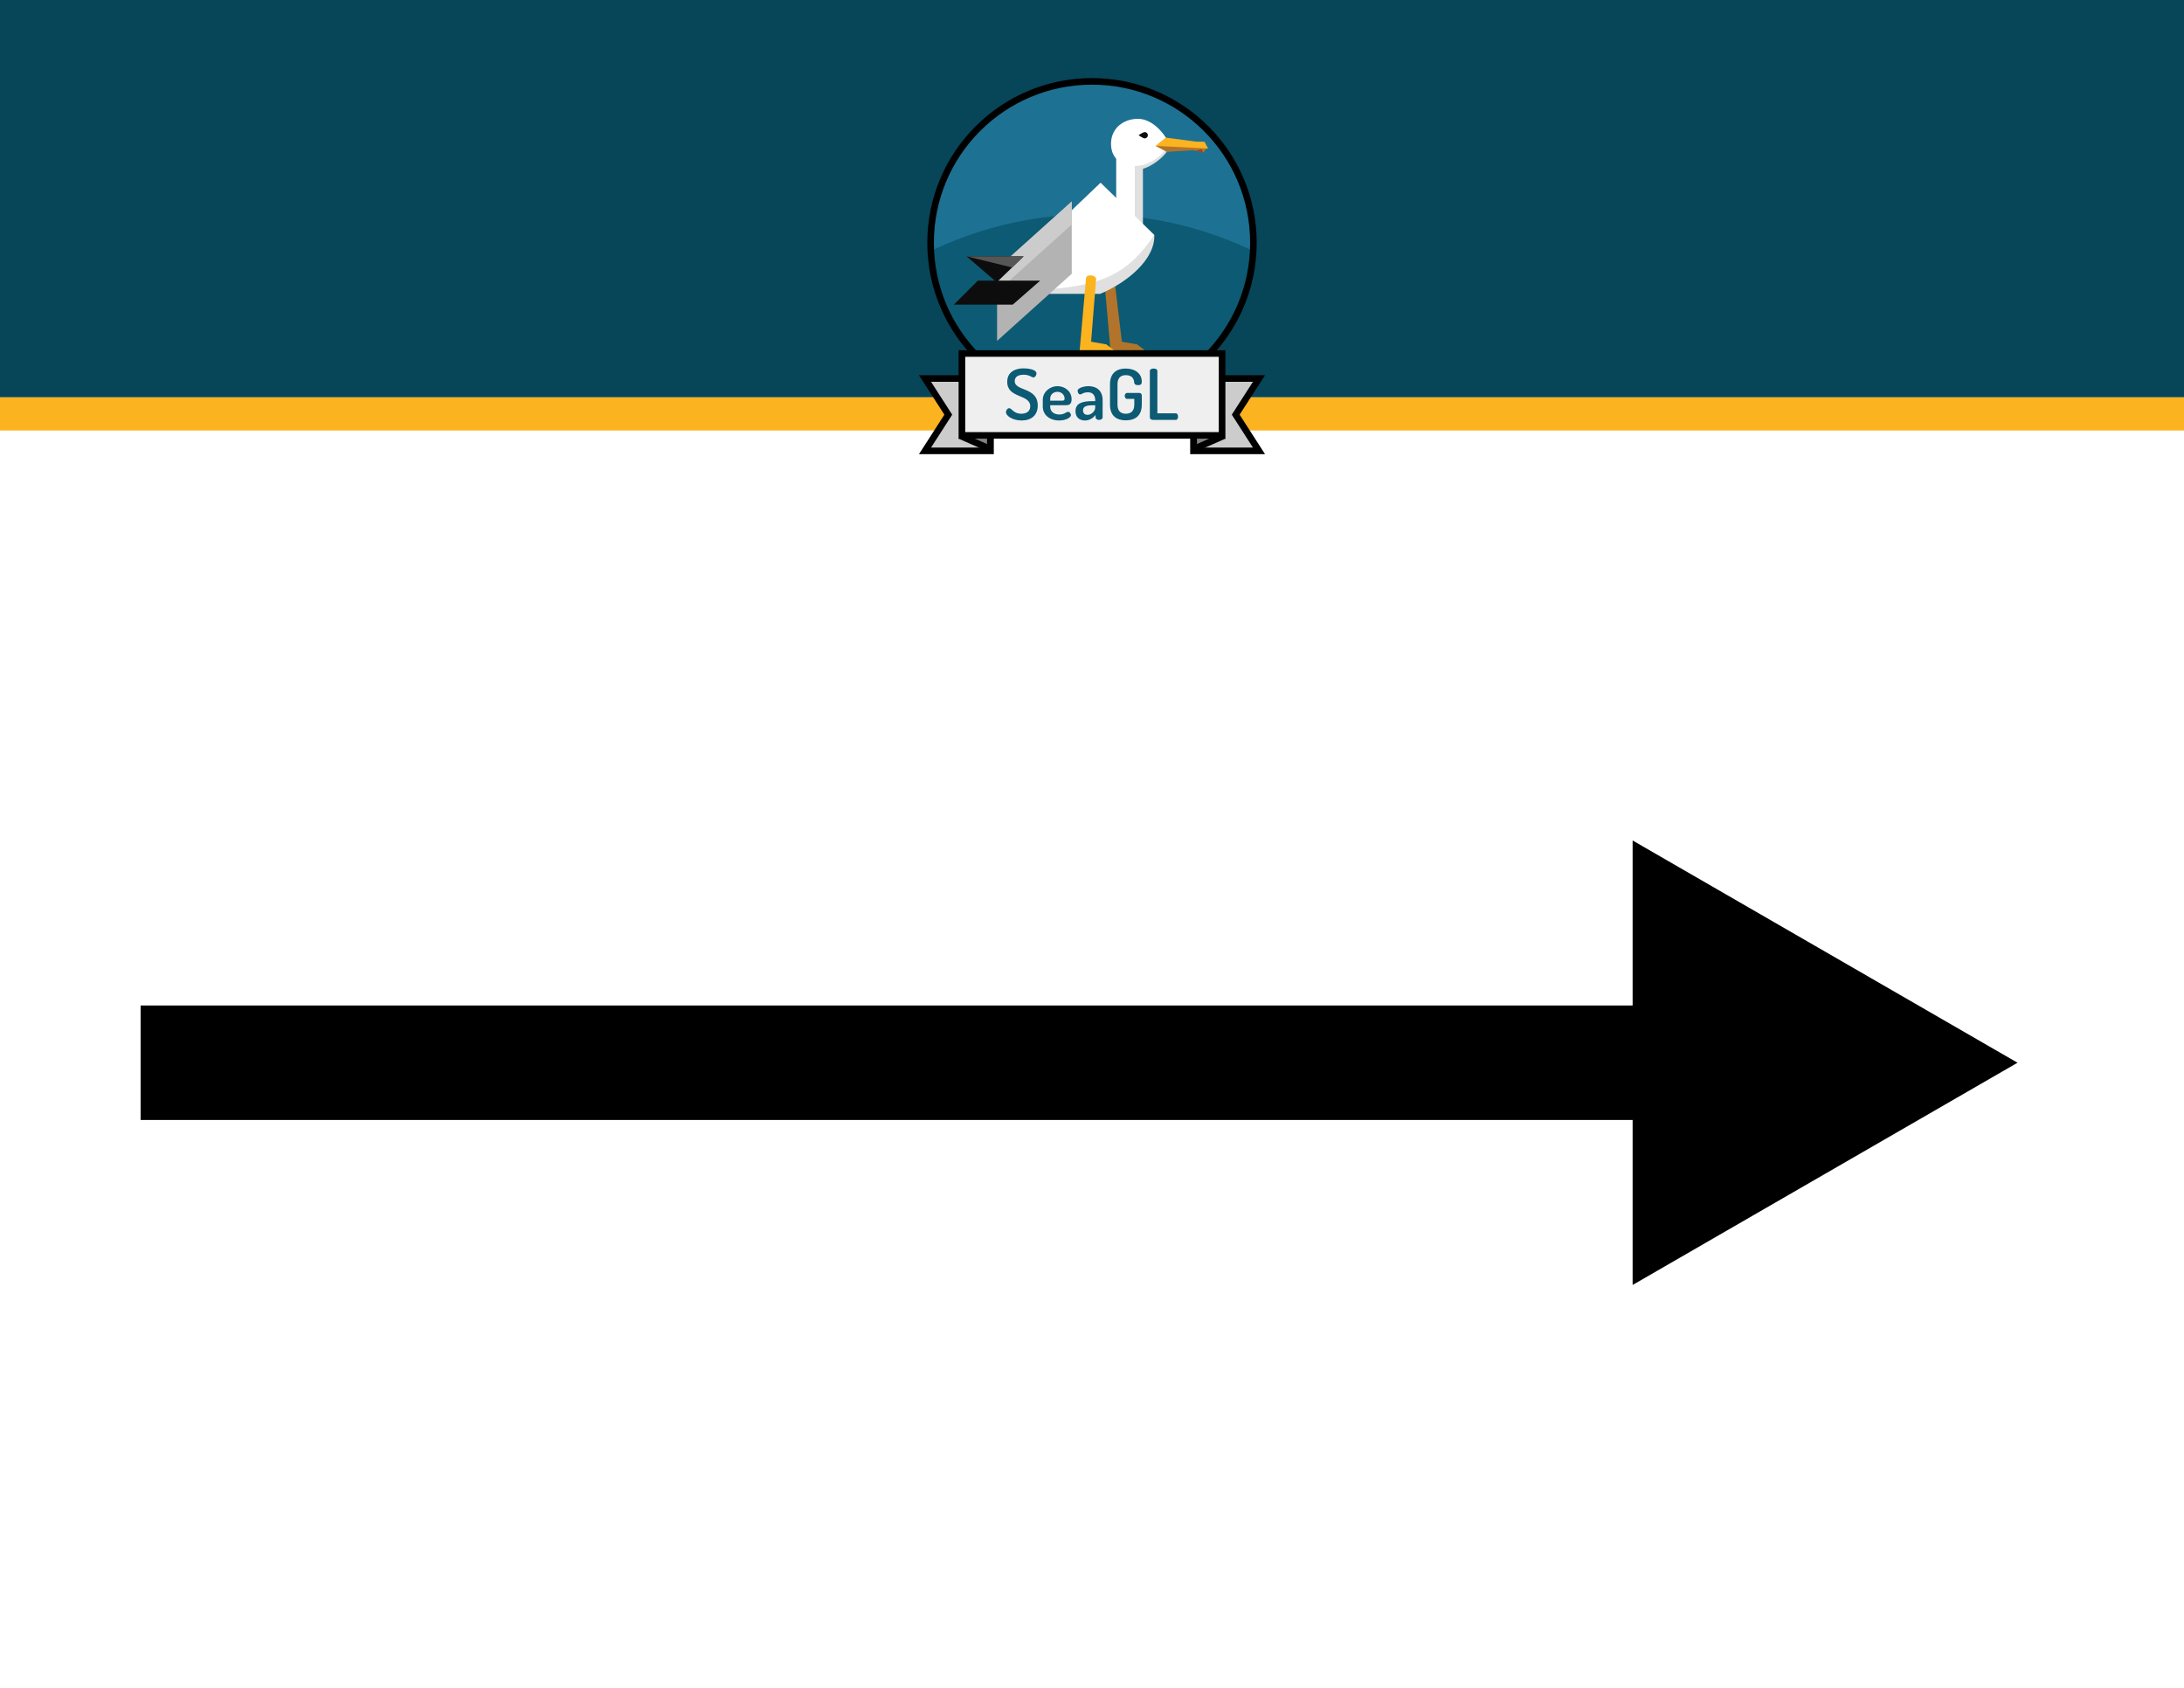
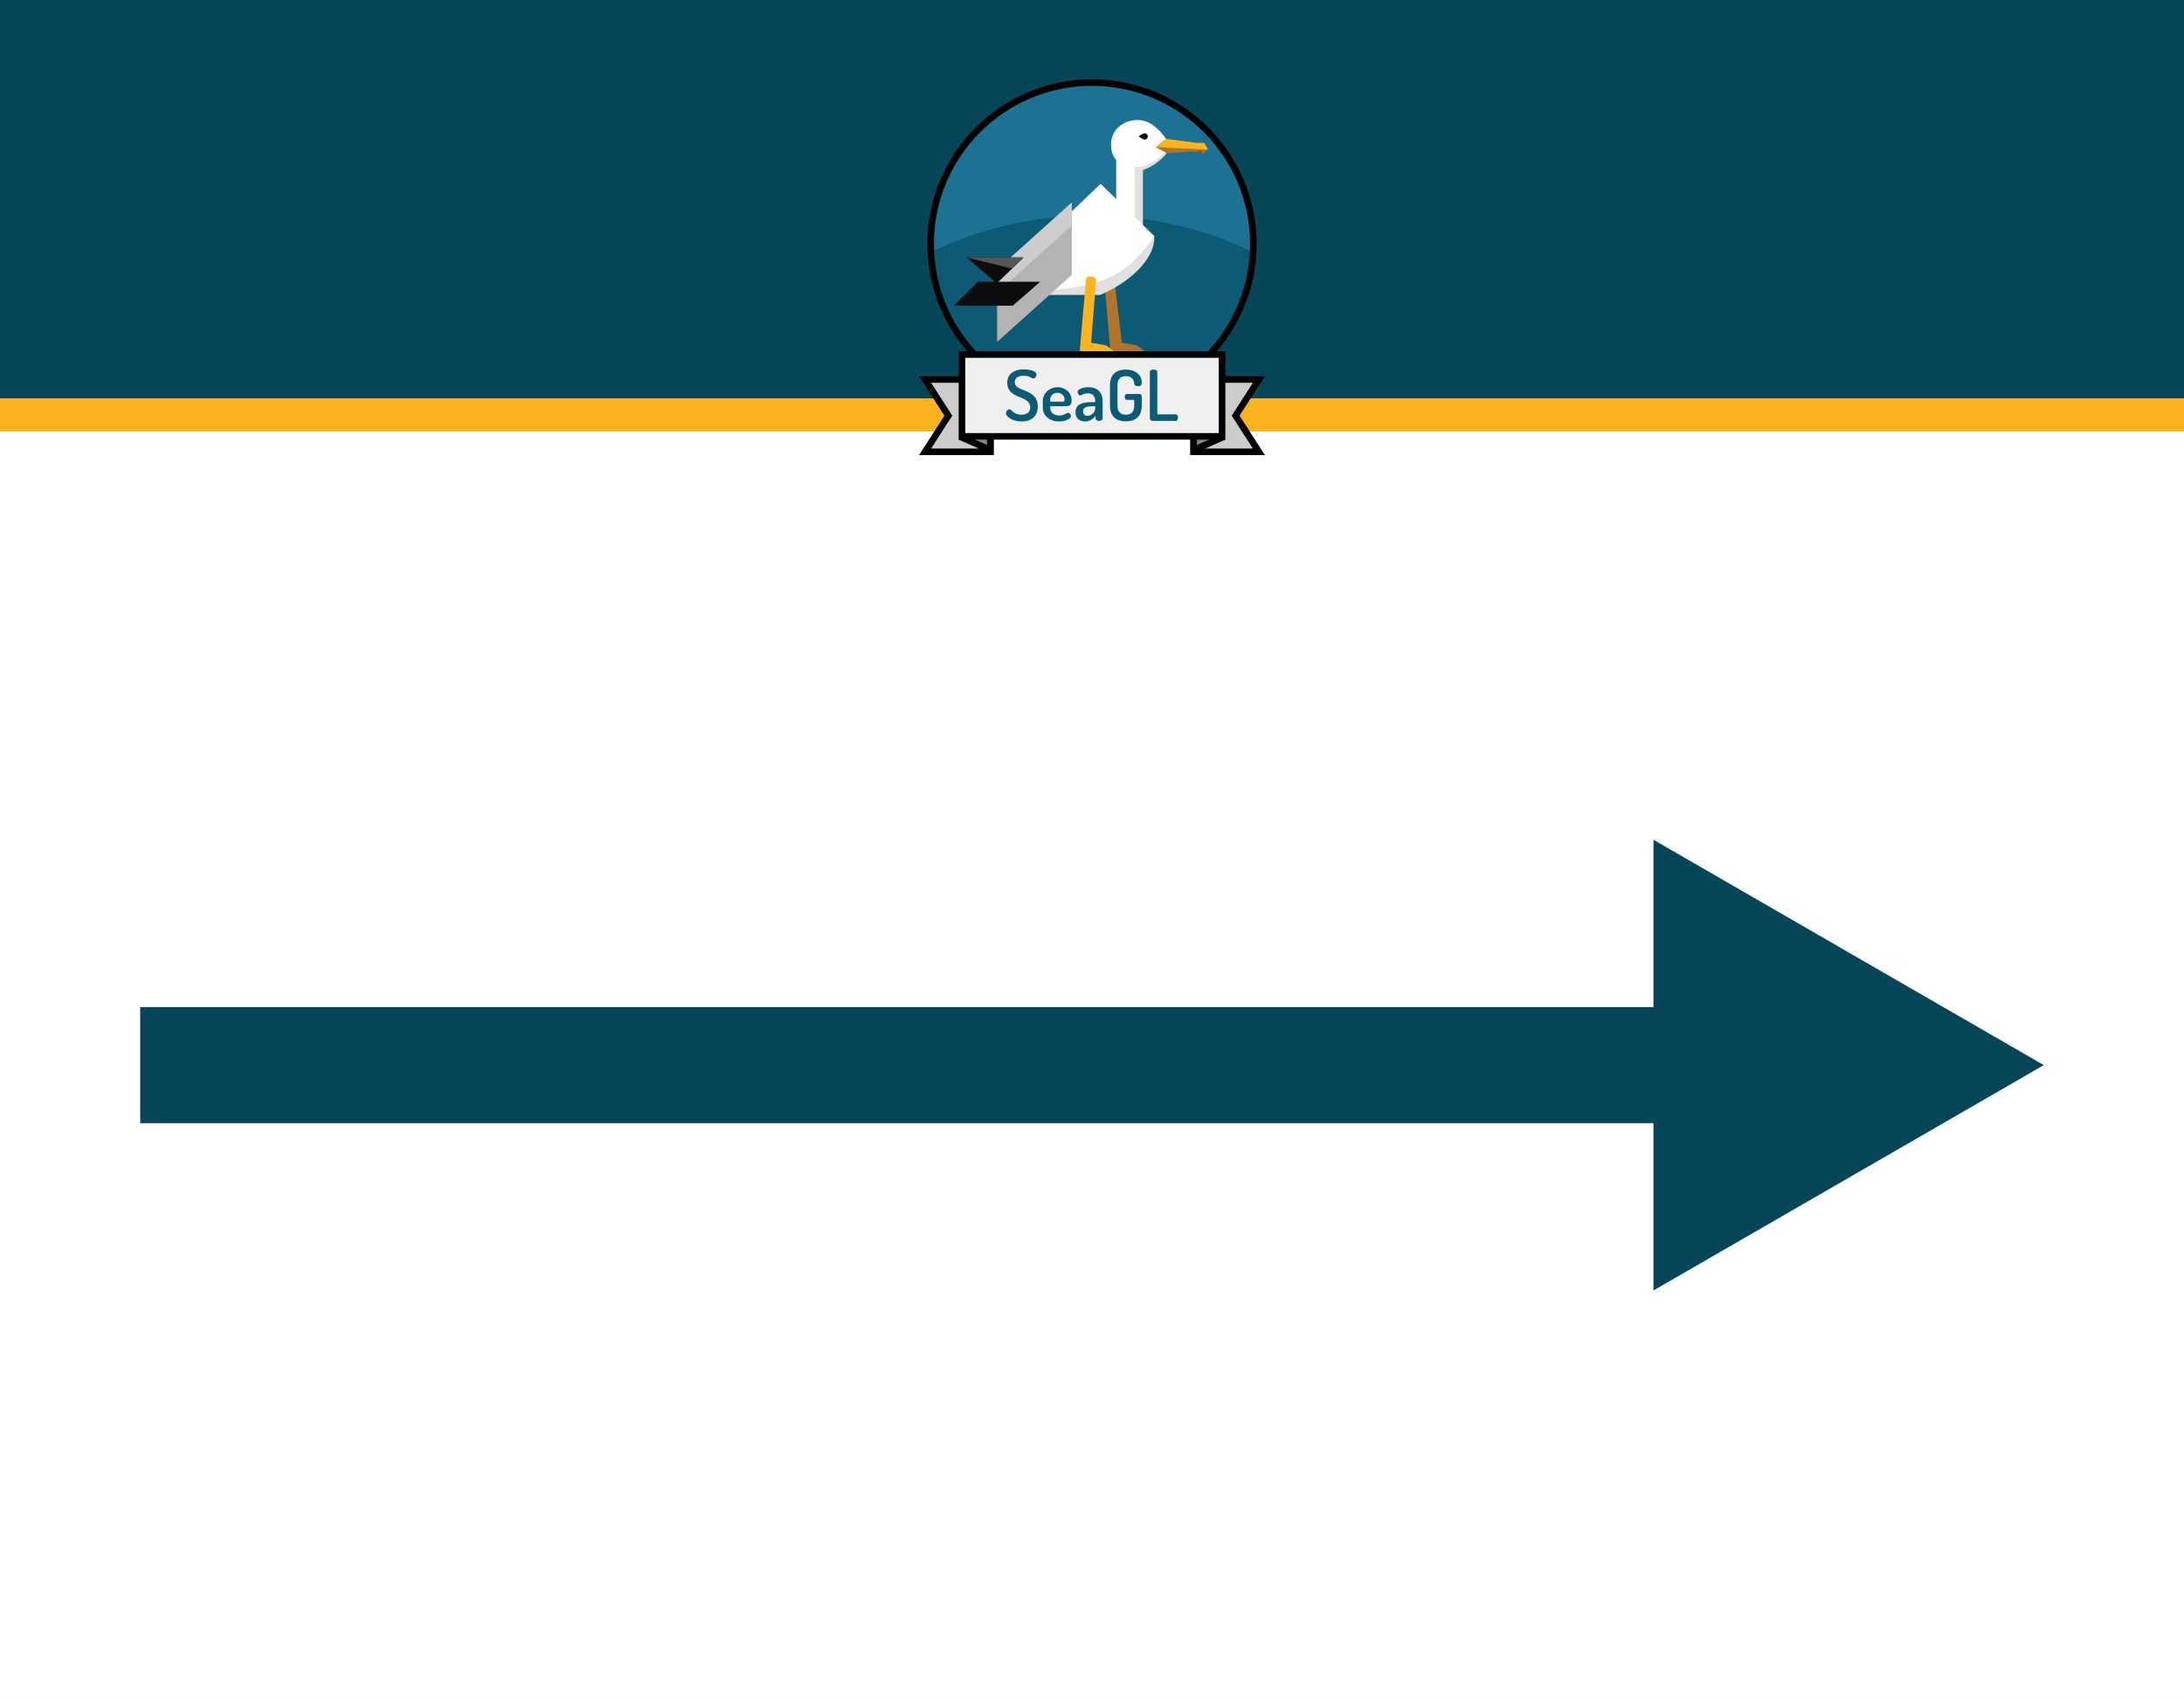
- <svg xmlns="http://www.w3.org/2000/svg" width="3300" height="2550" viewBox="0 0 873.125 674.688" version="1.1" id="svg5">
-   <defs id="defs2">
+ <svg xmlns="http://www.w3.org/2000/svg" width="11.25in" height="8.75in" viewBox="0 0 3375 2625" version="1.1" id="svg906">
+   <defs id="defs903">
    <clipPath id="c">
      <circle cx="92" cy="87.631" r="85.827" id="circle1421" />
    </clipPath>
  </defs>
-   <g id="layer3">
-     <rect style="fill:#ffffff;fill-opacity:1;stroke-width:0.565;stroke:none;stroke-miterlimit:4;stroke-dasharray:none" id="rect1222" width="876.598" height="505.49" x="0.001" y="172.064" />
-   </g>
-   <g id="layer1" style="display:inline">
-     <rect style="fill:#074558;fill-opacity:1;stroke:none;stroke-width:0.565;stroke-miterlimit:4;stroke-dasharray:none" id="rect846" width="874" height="159.447" x="0.001" y="-0.612" />
-     <rect style="fill:#fcb320;fill-opacity:1;stroke:none;stroke-width:0.565;stroke-miterlimit:4;stroke-dasharray:none" id="rect1146" width="874" height="13.229" x="0.001" y="158.835" />
-   </g>
-   <g id="layer2">
-     <g id="g1756" transform="translate(19.62171)">
-       <circle fill="#1d7193" cx="416.941" cy="97.054" r="64.527" id="circle1426" style="display:inline;stroke-width:0.265" />
-       <circle fill="#0c5a73" cx="92" cy="270.047" r="197.545" clip-path="url(#c)" id="circle1428" transform="matrix(0.7518309,0,0,0.7518309,347.7724,31.1698)" style="display:inline;stroke-width:0.352" />
-       <path fill="#000000" d="m 416.942,31.212 c -36.349,0 -65.843,29.494 -65.843,65.843 0,36.349 29.494,65.843 65.843,65.843 36.349,0 65.843,-29.494 65.843,-65.843 0,-36.349 -29.494,-65.843 -65.843,-65.843 z m 0,2.631 c 34.926,0 63.212,28.285 63.212,63.212 0,34.926 -28.285,63.212 -63.212,63.212 -34.926,0 -63.212,-28.285 -63.212,-63.212 0,-34.926 28.285,-63.211 63.212,-63.211 z" id="path1430" style="display:inline;stroke-width:0.265" />
-       <path fill="#ffffff" d="m 426.618,59.079 v 36.241 h 9.09 v -36.241 z" id="path1432" style="display:inline;stroke-width:0.265" />
-       <path fill="#e0e0e0" d="m 434.047,59.83 v 34.737 h 3.253 v -34.738 z" id="path1434" style="display:inline;stroke-width:0.265" />
-       <path fill="#b1742a" d="m 428.884,136.581 -3.022,-25.314 c 0,0 -0.515,-1.191 -2.301,-1.191 -1.786,0 -1.759,1.191 -1.759,1.191 l 2.519,28.73 h 13.713 l -3.09,-2.339 z" id="path1436" style="display:inline;stroke-width:0.265" />
-       <path fill="#ffffff" d="m 373.871,117.454 11.934,-0.469 32.669,-0.411 15.41,-10.046 6.998,-9.881 0.962,-2.738 -21.474,-20.878 z" id="path1438" style="display:inline;stroke-width:0.265" />
-       <path fill="#e0e0e0" d="m 374.204,117.454 h 46.054 c 10.711,-4.522 21.998,-13.721 21.586,-23.546 -5.215,7.684 -10.375,12.905 -17.603,16.358 -15.204,7.264 -37.048,4.882 -50.037,7.188 z" id="path1440" style="display:inline;stroke-width:0.265" />
-       <path fill="#fcb320" d="m 416.583,136.581 2.015,-25.314 c 0,0 -0.514,-1.191 -2.301,-1.191 -1.786,0 -1.758,1.191 -1.758,1.191 l -2.519,28.73 h 13.713 l -3.09,-2.339 z" id="path1442" style="display:inline;stroke-width:0.265" />
-       <path fill="#b3b3b3" d="m 378.988,107.372 29.854,-26.837 v 28.903 l -29.854,26.838 z" id="path1444" style="display:inline;stroke-width:0.265" />
-       <path fill="#cccccc" d="m 378.988,107.372 29.854,-26.837 v 9.229 L 378.99,116.603 Z" id="path1446" style="display:inline;stroke-width:0.265" />
-       <path fill="#0d0d0d" d="m 366.812,102.469 12.043,10.368 10.762,-10.368 z" id="path1448" style="display:inline;stroke-width:0.265" />
-       <path fill="#565656" d="m 366.812,102.469 18.181,4.454 4.624,-4.454 z" id="path1450" style="display:inline;stroke-width:0.265" />
-       <path fill="#0d0d0d" d="m 371.311,112.182 h 24.913 l -10.959,9.589 h -23.545 z" id="path1452" style="display:inline;stroke-width:0.265" />
-       <path fill="#e0e0e0" d="m 448.046,57.637 c 0,4.019 -8.433,10.223 -12.899,10.223 l 0.117,-2.601 c -3.684,0.453 -6.557,-4.925 -6.557,-10.175 0,-3.174 3.753,-7.139 6.631,-7.139 6.026,0.901 12.707,8.434 12.707,9.693 z" id="path1454" style="display:inline;stroke-width:0.265" />
-       <path fill="#ffffff" d="m 447.747,57.559 c -1.825,4.346 -8.159,8.752 -13.029,8.752 -5.962,0 -10.064,-2.716 -10.171,-8.675 -0.109,-6.142 4.735,-10.141 10.79,-10.141 6.064,0 11.134,6.552 12.41,10.065 z" id="path1456" style="display:inline;stroke-width:0.265" />
-       <path fill="#0d0d0d" d="m 439.278,54.056 c 0,0.695 -0.562,1.258 -1.259,1.258 -0.693,0 -2.462,-1.258 -2.462,-1.258 0,0 1.768,-1.254 2.462,-1.254 a 1.256,1.256 0 0 1 1.259,1.254 z" id="path1458" style="display:inline;stroke-width:0.265" />
-       <path fill="#b1742a" d="m 442.333,58.318 4.484,2.393 10.5,-0.66 4.128,0.882 1.53,-1.771 -17.39,-1.827 z" id="path1460" style="display:inline;stroke-width:0.265" />
-       <path fill="#fcb320" d="m 446.449,55.005 -4.116,3.313 21.036,1.069 -1.46,-2.72 -3.353,-0.039 z" id="path1462" style="display:inline;stroke-width:0.265" />
-       <path fill="#96412a" d="m 460.813,59.659 -2.374,0.632 2.812,0.601 z" id="path1464" style="display:inline;stroke-width:0.265" />
-       <path fill="#cccccc" d="m 350.184,151.297 h 26.106 v 28.921 h -26.106 l 9.304,-14.461 z m 133.513,0 h -26.106 v 28.921 h 26.106 l -9.304,-14.461 z" id="path1466" style="display:inline;stroke-width:0.265" />
-       <path fill="#000000" d="m 347.772,149.983 10.15,15.773 -10.15,15.779 h 29.832 v -31.553 z m 4.824,2.631 h 22.375 v 26.29 h -22.374 l 8.456,-13.148 z m 133.512,-2.631 -10.15,15.773 10.15,15.779 h -29.832 v -31.553 z m -4.824,2.631 h -22.375 v 26.29 H 481.284 l -8.456,-13.148 z" id="path1468" style="display:inline;stroke-width:0.265" />
-       <path fill="#828282" d="m 364.132,174.139 12.158,5.368 V 164.502 m 93.46,9.636 -12.159,5.368 V 164.502" id="path1470" style="display:inline;stroke-width:0.265" />
-       <path fill="#000000" d="m 374.972,164.502 v 12.986 l -10.31,-4.552 -1.06,2.41 14.002,6.18 v -17.024 z m 83.937,0 v 12.986 l 10.31,-4.552 1.06,2.41 -14.002,6.18 v -17.024 z" id="path1472" style="display:inline;stroke-width:0.265" />
-       <path fill="#efefef" d="m 364.933,141.308 h 104.016 v 32.729 H 364.933 Z" id="path1474" style="display:inline;stroke-width:0.265" />
-       <path fill="#000000" d="m 363.61,139.999 v 35.349 h 106.658 v -35.349 z m 2.645,2.62 h 101.373 v 30.109 H 366.255 Z" id="path1476" style="display:inline;stroke-width:0.265" />
-       <path fill="#0c5a73" d="m 388.683,165.384 c -3.143,0 -3.822,-2.219 -4.842,-2.219 -0.708,0 -1.302,0.927 -1.302,1.601 0,1.404 2.576,3.316 6.257,3.316 3.737,0 6.455,-1.967 6.455,-5.985 0,-7.473 -9.202,-5.591 -9.202,-9.749 0,-1.771 1.474,-2.557 3.54,-2.557 2.407,0 3.143,1.068 3.908,1.068 0.85,0 1.246,-1.04 1.246,-1.601 0,-1.545 -3.313,-2.022 -5.154,-2.022 -3.03,0 -6.541,1.236 -6.541,5.394 0,6.743 9.202,4.804 9.202,9.778 0,2.022 -1.528,2.978 -3.567,2.978 z m 14.469,-11.014 c -3.256,0 -5.89,2.501 -5.89,5.451 v 2.669 c 0,3.343 2.719,5.591 6.569,5.591 2.86,0 4.7,-1.293 4.7,-2.135 0,-0.506 -0.453,-1.321 -1.161,-1.321 -0.765,0 -1.444,1.068 -3.455,1.068 -2.18,0 -3.68,-1.18 -3.68,-3.062 v -0.647 h 5.974 c 1.274,0 2.577,-0.084 2.577,-2.416 0,-3.063 -2.605,-5.198 -5.634,-5.198 z m -2.917,5.788 v -0.898 c 0,-1.546 1.331,-2.641 2.889,-2.641 1.614,0 2.86,1.208 2.86,2.697 0,0.674 -0.227,0.843 -1.048,0.843 z m 15.234,-5.788 c -1.925,0 -4.276,0.787 -4.276,1.798 0,0.674 0.368,1.489 1.076,1.489 0.566,0 1.076,-0.842 3.143,-0.842 2.068,0 2.804,1.601 2.804,3.034 v 0.506 h -1.246 c -3.936,0 -6.626,0.843 -6.626,4.018 0,2.528 1.699,3.709 3.766,3.709 1.925,0 3.285,-1.04 4.276,-2.192 v 0.983 c 0,0.534 0.594,0.983 1.359,0.983 0.822,0 1.444,-0.45 1.444,-0.983 v -7.052 c 0,-2.81 -1.557,-5.451 -5.719,-5.451 z m 2.746,8.654 c 0,1.349 -1.614,2.81 -3.03,2.81 -1.047,0 -1.84,-0.562 -1.84,-1.826 0,-1.798 2.01,-2.022 4.162,-2.022 h 0.708 z m 15.629,-10.058 c 0.029,0.73 0.708,0.983 1.501,0.983 0.991,0 1.501,-0.281 1.501,-1.433 0,-3.175 -2.661,-5.198 -6.455,-5.198 -3.455,0 -6.258,1.714 -6.258,6.266 v 8.175 c 0,4.552 2.746,6.266 6.342,6.266 3.567,0 6.37,-1.714 6.37,-6.266 v -3.68 c 0,-0.534 -0.368,-1.011 -0.991,-1.011 h -4.87 c -0.623,0 -0.962,0.618 -0.962,1.18 0,0.617 0.34,1.207 0.962,1.207 h 2.86 v 2.304 c 0,2.473 -1.274,3.625 -3.369,3.625 -2.124,0 -3.341,-1.152 -3.341,-3.624 v -8.176 c 0,-2.473 1.217,-3.624 3.341,-3.624 2.463,0 3.199,1.376 3.369,3.006 z m 16.592,14.891 c 0.594,0 0.906,-0.674 0.906,-1.321 0,-0.674 -0.311,-1.32 -0.906,-1.32 h -7.362 v -16.942 c 0,-0.674 -0.736,-0.955 -1.501,-0.955 -0.736,0 -1.501,0.28 -1.501,0.955 v 18.6 c 0,0.647 0.68,0.983 1.331,0.983 z" id="path1478" style="display:inline;stroke-width:0.265" />
+   <g id="layer1">
+     <rect style="fill:#ffffff;fill-opacity:1;stroke:none;stroke-width:33.893;stroke-miterlimit:4;stroke-dasharray:none" id="rect1222" width="3376.363" height="1958.68" x="-0.228" y="666.762" />
+     <g id="g1858" transform="matrix(3.863114,0,0,3.863847,-0.230988,1.934106)" style="display:inline;stroke-width:15.53">
+       <rect style="fill:#074558;fill-opacity:1;stroke:none;stroke-width:8.775;stroke-miterlimit:4;stroke-dasharray:none" id="rect846" width="874" height="159.447" x="0.001" y="-0.612" />
+       <rect style="fill:#fcb320;fill-opacity:1;stroke:none;stroke-width:8.774;stroke-miterlimit:4;stroke-dasharray:none" id="rect1146" width="874" height="13.229" x="0.001" y="158.835" />
    </g>
-     <g id="g1198" style="stroke:none" transform="translate(0,18.35614)">
-       <g id="g1736">
-         <path style="fill:#000000;fill-opacity:1;stroke:none;stroke-width:2.135" id="path920" d="m 1012.116,1538.846 -1e-4,-335.762 0,-335.762 290.779,167.881 290.779,167.881 -290.779,167.881 z" transform="matrix(0.2645833,0,0,0.2645833,384.9053,88.13687)" />
-         <rect style="fill:#000000;fill-opacity:1;stroke:none;stroke-width:0.565" id="rect1024" width="596.952" height="45.758" x="56.21" y="383.574" />
+     <g id="g1756" transform="matrix(3.863851,0,0,3.863851,76.50308,1.934109)" style="stroke-width:15.528">
+       <circle fill="#1d7193" cx="416.941" cy="97.054" r="64.527" id="circle1426" style="display:inline;stroke-width:4.109" />
+       <circle fill="#0c5a73" cx="92" cy="270.047" r="197.545" clip-path="url(#c)" id="circle1428" transform="matrix(0.7518309,0,0,0.7518309,347.7724,31.1698)" style="display:inline;stroke-width:5.465" />
+       <path fill="#000000" d="m 416.942,31.212 c -36.349,0 -65.843,29.494 -65.843,65.843 0,36.349 29.494,65.843 65.843,65.843 36.349,0 65.843,-29.494 65.843,-65.843 0,-36.349 -29.494,-65.843 -65.843,-65.843 z m 0,2.631 c 34.926,0 63.212,28.285 63.212,63.212 0,34.926 -28.285,63.212 -63.212,63.212 -34.926,0 -63.212,-28.285 -63.212,-63.212 0,-34.926 28.285,-63.211 63.212,-63.211 z" id="path1430" style="display:inline;stroke-width:4.109" />
+       <path fill="#ffffff" d="m 426.618,59.079 v 36.241 h 9.09 v -36.241 z" id="path1432" style="display:inline;stroke-width:4.109" />
+       <path fill="#e0e0e0" d="m 434.047,59.83 v 34.737 h 3.253 v -34.738 z" id="path1434" style="display:inline;stroke-width:4.109" />
+       <path fill="#b1742a" d="m 428.884,136.581 -3.022,-25.314 c 0,0 -0.515,-1.191 -2.301,-1.191 -1.786,0 -1.759,1.191 -1.759,1.191 l 2.519,28.73 h 13.713 l -3.09,-2.339 z" id="path1436" style="display:inline;stroke-width:4.109" />
+       <path fill="#ffffff" d="m 373.871,117.454 11.934,-0.469 32.669,-0.411 15.41,-10.046 6.998,-9.881 0.962,-2.738 -21.474,-20.878 z" id="path1438" style="display:inline;stroke-width:4.109" />
+       <path fill="#e0e0e0" d="m 374.204,117.454 h 46.054 c 10.711,-4.522 21.998,-13.721 21.586,-23.546 -5.215,7.684 -10.375,12.905 -17.603,16.358 -15.204,7.264 -37.048,4.882 -50.037,7.188 z" id="path1440" style="display:inline;stroke-width:4.109" />
+       <path fill="#fcb320" d="m 416.583,136.581 2.015,-25.314 c 0,0 -0.514,-1.191 -2.301,-1.191 -1.786,0 -1.758,1.191 -1.758,1.191 l -2.519,28.73 h 13.713 l -3.09,-2.339 z" id="path1442" style="display:inline;stroke-width:4.109" />
+       <path fill="#b3b3b3" d="m 378.988,107.372 29.854,-26.837 v 28.903 l -29.854,26.838 z" id="path1444" style="display:inline;stroke-width:4.109" />
+       <path fill="#cccccc" d="m 378.988,107.372 29.854,-26.837 v 9.229 L 378.99,116.603 Z" id="path1446" style="display:inline;stroke-width:4.109" />
+       <path fill="#0d0d0d" d="m 366.812,102.469 12.043,10.368 10.762,-10.368 z" id="path1448" style="display:inline;stroke-width:4.109" />
+       <path fill="#565656" d="m 366.812,102.469 18.181,4.454 4.624,-4.454 z" id="path1450" style="display:inline;stroke-width:4.109" />
+       <path fill="#0d0d0d" d="m 371.311,112.182 h 24.913 l -10.959,9.589 h -23.545 z" id="path1452" style="display:inline;stroke-width:4.109" />
+       <path fill="#e0e0e0" d="m 448.046,57.637 c 0,4.019 -8.433,10.223 -12.899,10.223 l 0.117,-2.601 c -3.684,0.453 -6.557,-4.925 -6.557,-10.175 0,-3.174 3.753,-7.139 6.631,-7.139 6.026,0.901 12.707,8.434 12.707,9.693 z" id="path1454" style="display:inline;stroke-width:4.109" />
+       <path fill="#ffffff" d="m 447.747,57.559 c -1.825,4.346 -8.159,8.752 -13.029,8.752 -5.962,0 -10.064,-2.716 -10.171,-8.675 -0.109,-6.142 4.735,-10.141 10.79,-10.141 6.064,0 11.134,6.552 12.41,10.065 z" id="path1456" style="display:inline;stroke-width:4.109" />
+       <path fill="#0d0d0d" d="m 439.278,54.056 c 0,0.695 -0.562,1.258 -1.259,1.258 -0.693,0 -2.462,-1.258 -2.462,-1.258 0,0 1.768,-1.254 2.462,-1.254 a 1.256,1.256 0 0 1 1.259,1.254 z" id="path1458" style="display:inline;stroke-width:4.109" />
+       <path fill="#b1742a" d="m 442.333,58.318 4.484,2.393 10.5,-0.66 4.128,0.882 1.53,-1.771 -17.39,-1.827 z" id="path1460" style="display:inline;stroke-width:4.109" />
+       <path fill="#fcb320" d="m 446.449,55.005 -4.116,3.313 21.036,1.069 -1.46,-2.72 -3.353,-0.039 z" id="path1462" style="display:inline;stroke-width:4.109" />
+       <path fill="#96412a" d="m 460.813,59.659 -2.374,0.632 2.812,0.601 z" id="path1464" style="display:inline;stroke-width:4.109" />
+       <path fill="#cccccc" d="m 350.184,151.297 h 26.106 v 28.921 h -26.106 l 9.304,-14.461 z m 133.513,0 h -26.106 v 28.921 h 26.106 l -9.304,-14.461 z" id="path1466" style="display:inline;stroke-width:4.109" />
+       <path fill="#000000" d="m 347.772,149.983 10.15,15.773 -10.15,15.779 h 29.832 v -31.553 z m 4.824,2.631 h 22.375 v 26.29 h -22.374 l 8.456,-13.148 z m 133.512,-2.631 -10.15,15.773 10.15,15.779 h -29.832 v -31.553 z m -4.824,2.631 h -22.375 v 26.29 H 481.284 l -8.456,-13.148 z" id="path1468" style="display:inline;stroke-width:4.109" />
+       <path fill="#828282" d="m 364.132,174.139 12.158,5.368 V 164.502 m 93.46,9.636 -12.159,5.368 V 164.502" id="path1470" style="display:inline;stroke-width:4.109" />
+       <path fill="#000000" d="m 374.972,164.502 v 12.986 l -10.31,-4.552 -1.06,2.41 14.002,6.18 v -17.024 z m 83.937,0 v 12.986 l 10.31,-4.552 1.06,2.41 -14.002,6.18 v -17.024 z" id="path1472" style="display:inline;stroke-width:4.109" />
+       <path fill="#efefef" d="m 364.933,141.308 h 104.016 v 32.729 H 364.933 Z" id="path1474" style="display:inline;stroke-width:4.109" />
+       <path fill="#000000" d="m 363.61,139.999 v 35.349 h 106.658 v -35.349 z m 2.645,2.62 h 101.373 v 30.109 H 366.255 Z" id="path1476" style="display:inline;stroke-width:4.109" />
+       <path fill="#0c5a73" d="m 388.683,165.384 c -3.143,0 -3.822,-2.219 -4.842,-2.219 -0.708,0 -1.302,0.927 -1.302,1.601 0,1.404 2.576,3.316 6.257,3.316 3.737,0 6.455,-1.967 6.455,-5.985 0,-7.473 -9.202,-5.591 -9.202,-9.749 0,-1.771 1.474,-2.557 3.54,-2.557 2.407,0 3.143,1.068 3.908,1.068 0.85,0 1.246,-1.04 1.246,-1.601 0,-1.545 -3.313,-2.022 -5.154,-2.022 -3.03,0 -6.541,1.236 -6.541,5.394 0,6.743 9.202,4.804 9.202,9.778 0,2.022 -1.528,2.978 -3.567,2.978 z m 14.469,-11.014 c -3.256,0 -5.89,2.501 -5.89,5.451 v 2.669 c 0,3.343 2.719,5.591 6.569,5.591 2.86,0 4.7,-1.293 4.7,-2.135 0,-0.506 -0.453,-1.321 -1.161,-1.321 -0.765,0 -1.444,1.068 -3.455,1.068 -2.18,0 -3.68,-1.18 -3.68,-3.062 v -0.647 h 5.974 c 1.274,0 2.577,-0.084 2.577,-2.416 0,-3.063 -2.605,-5.198 -5.634,-5.198 z m -2.917,5.788 v -0.898 c 0,-1.546 1.331,-2.641 2.889,-2.641 1.614,0 2.86,1.208 2.86,2.697 0,0.674 -0.227,0.843 -1.048,0.843 z m 15.234,-5.788 c -1.925,0 -4.276,0.787 -4.276,1.798 0,0.674 0.368,1.489 1.076,1.489 0.566,0 1.076,-0.842 3.143,-0.842 2.068,0 2.804,1.601 2.804,3.034 v 0.506 h -1.246 c -3.936,0 -6.626,0.843 -6.626,4.018 0,2.528 1.699,3.709 3.766,3.709 1.925,0 3.285,-1.04 4.276,-2.192 v 0.983 c 0,0.534 0.594,0.983 1.359,0.983 0.822,0 1.444,-0.45 1.444,-0.983 v -7.052 c 0,-2.81 -1.557,-5.451 -5.719,-5.451 z m 2.746,8.654 c 0,1.349 -1.614,2.81 -3.03,2.81 -1.047,0 -1.84,-0.562 -1.84,-1.826 0,-1.798 2.01,-2.022 4.162,-2.022 h 0.708 z m 15.629,-10.058 c 0.029,0.73 0.708,0.983 1.501,0.983 0.991,0 1.501,-0.281 1.501,-1.433 0,-3.175 -2.661,-5.198 -6.455,-5.198 -3.455,0 -6.258,1.714 -6.258,6.266 v 8.175 c 0,4.552 2.746,6.266 6.342,6.266 3.567,0 6.37,-1.714 6.37,-6.266 v -3.68 c 0,-0.534 -0.368,-1.011 -0.991,-1.011 h -4.87 c -0.623,0 -0.962,0.618 -0.962,1.18 0,0.617 0.34,1.207 0.962,1.207 h 2.86 v 2.304 c 0,2.473 -1.274,3.625 -3.369,3.625 -2.124,0 -3.341,-1.152 -3.341,-3.624 v -8.176 c 0,-2.473 1.217,-3.624 3.341,-3.624 2.463,0 3.199,1.376 3.369,3.006 z m 16.592,14.891 c 0.594,0 0.906,-0.674 0.906,-1.321 0,-0.674 -0.311,-1.32 -0.906,-1.32 h -7.362 v -16.942 c 0,-0.674 -0.736,-0.955 -1.501,-0.955 -0.736,0 -1.501,0.28 -1.501,0.955 v 18.6 c 0,0.647 0.68,0.983 1.331,0.983 z" id="path1478" style="display:inline;stroke-width:4.109" />
+     </g>
+     <g id="g1198" style="fill:#074558;fill-opacity:1;stroke:none;stroke-width:3.013" transform="matrix(3.920479,0,0,3.920479,-3.745203,52.61219)">
+       <g id="g1736" style="fill:#074558;fill-opacity:1;stroke-width:3.013">
+         <path style="fill:#074558;fill-opacity:1;stroke:none;stroke-width:6.433" id="path920" transform="matrix(0.2645833,0,0,0.2645833,384.9053,88.13687)" d="m 1012.116,1538.846 -1e-4,-335.762 0,-335.762 290.779,167.881 290.779,167.881 -290.779,167.881 z" />
+         <rect style="fill:#074558;fill-opacity:1;stroke:none;stroke-width:1.702" id="rect1024" width="596.952" height="45.758" x="56.21" y="383.574" />
      </g>
    </g>
  </g>
</svg>
